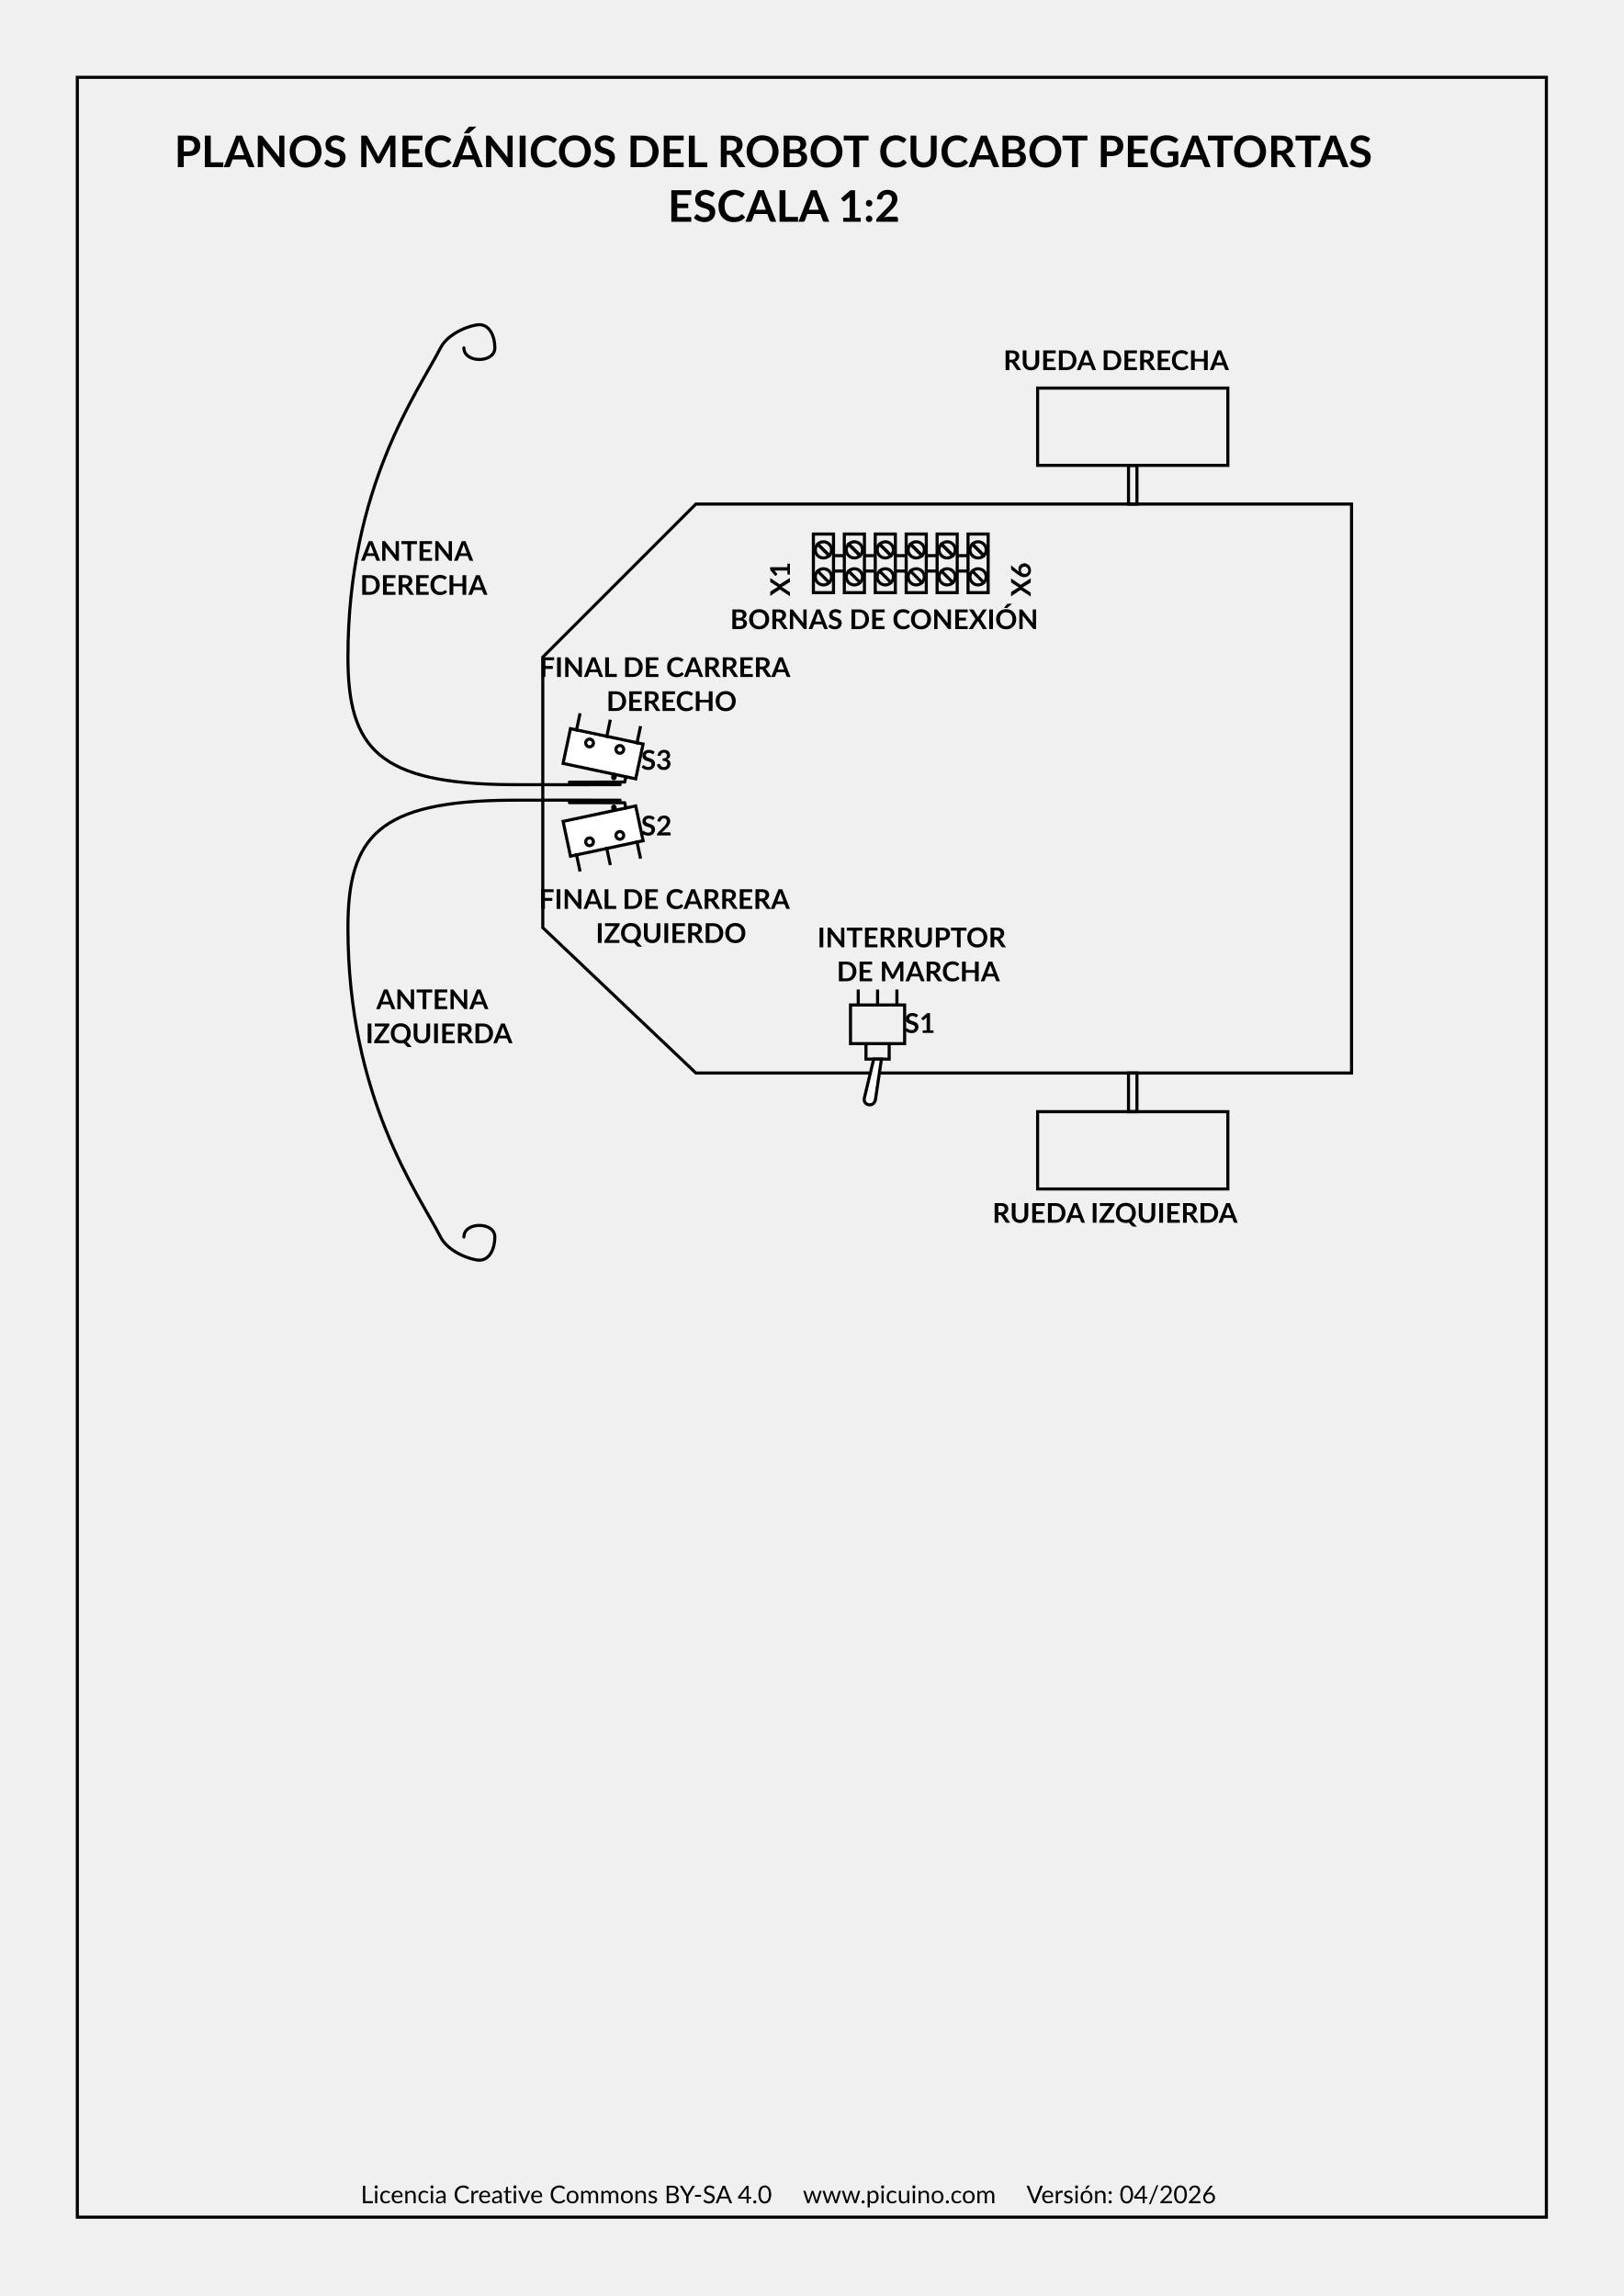
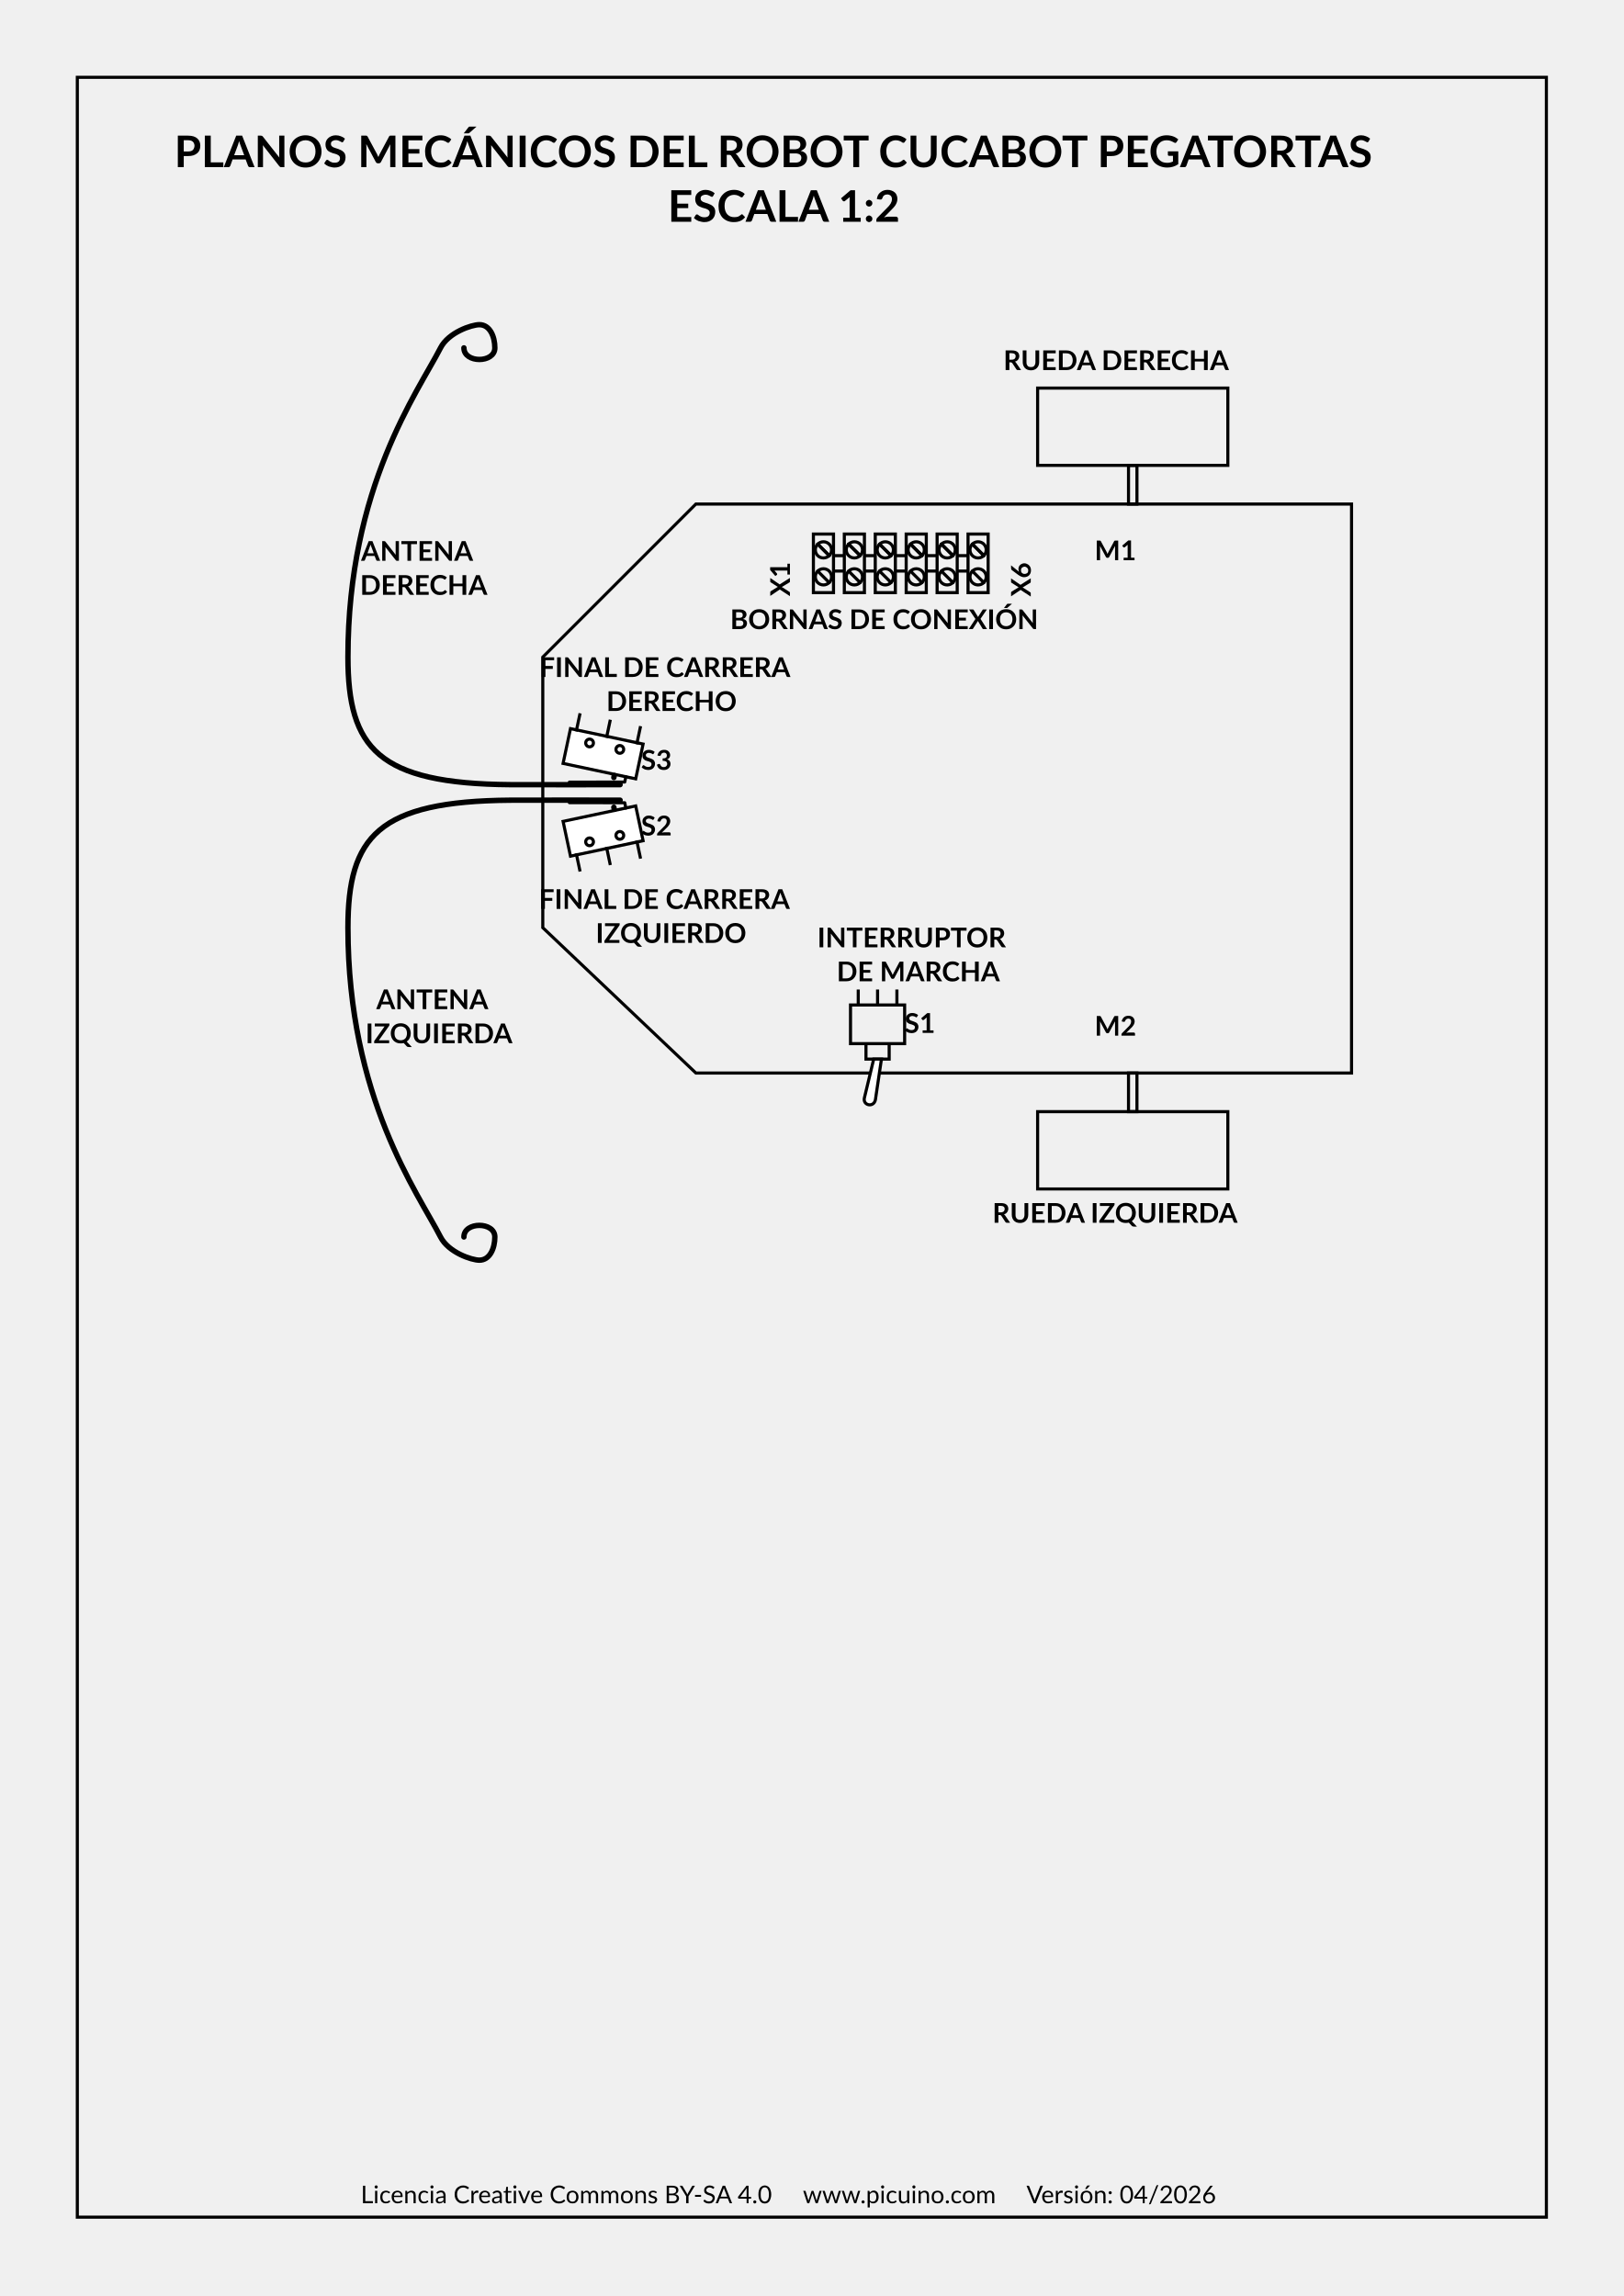
<svg xmlns="http://www.w3.org/2000/svg" width="210mm" height="297mm" viewBox="0 0 210 297" version="1.1" id="svg1">
  <defs id="defs1">
    <rect x="411.969" y="1073.386" width="162.52" height="22.677" id="rect10" />
  </defs>
  <g id="layer1">
    <rect style="stroke-width:0.401;fill:none;fill-opacity:1;stroke:#000000;stroke-linecap:butt;stroke-opacity:1" id="rect128" width="190" height="277.624" x="10" y="10" transform="matrix(1,0,0,0.9970336,0,0.02966399)" />
    <g id="g54" transform="matrix(1,0,0,0.9970336,40.0004,20.02966)" style="display:inline;stroke-width:1.001">
      <g id="g20" transform="translate(-8.000005)" style="stroke-width:1.001">
        <rect style="fill:none;stroke:#000000;stroke-width:0.401;stroke-linecap:round" id="rect8" width="2.6" height="7.6" x="73.2" y="49.2" />
        <circle style="fill:none;stroke:#000000;stroke-width:0.401;stroke-linecap:round" id="path14" cx="74.5" cy="51.25" r="1.05" />
        <circle style="fill:none;stroke:#000000;stroke-width:0.401;stroke-linecap:round" id="circle14" cx="74.5" cy="54.75" r="1.05" />
        <path style="fill:none;stroke:#000000;stroke-width:0.401;stroke-linecap:round" d="m 73.758,50.508 1.485,1.485" id="path15" />
        <path style="fill:none;stroke:#000000;stroke-width:0.401;stroke-linecap:round" d="m 73.758,50.508 1.485,1.485" id="path16" />
        <path style="fill:none;stroke:#000000;stroke-width:0.401;stroke-linecap:round" d="m 73.758,54.008 1.485,1.485" id="path17" />
        <path style="fill:none;stroke:#000000;stroke-width:0.401;stroke-linecap:butt" d="M 75.8,52 H 77.2" id="path18" />
        <path style="fill:none;stroke:#000000;stroke-width:0.401;stroke-linecap:butt" d="m 75.8,54 h 1.4" id="path19" />
      </g>
      <g id="g28" transform="translate(-4)" style="stroke-width:1.001">
        <rect style="fill:none;stroke:#000000;stroke-width:0.401;stroke-linecap:round" id="rect20" width="2.6" height="7.6" x="73.2" y="49.2" />
        <circle style="fill:none;stroke:#000000;stroke-width:0.401;stroke-linecap:round" id="circle23" cx="74.5" cy="51.25" r="1.05" />
        <circle style="fill:none;stroke:#000000;stroke-width:0.401;stroke-linecap:round" id="circle24" cx="74.5" cy="54.75" r="1.05" />
        <path style="fill:none;stroke:#000000;stroke-width:0.401;stroke-linecap:round" d="m 73.758,50.508 1.485,1.485" id="path24" />
        <path style="fill:none;stroke:#000000;stroke-width:0.401;stroke-linecap:round" d="m 73.758,50.508 1.485,1.485" id="path25" />
        <path style="fill:none;stroke:#000000;stroke-width:0.401;stroke-linecap:round" d="m 73.758,54.008 1.485,1.485" id="path26" />
        <path style="fill:none;stroke:#000000;stroke-width:0.401;stroke-linecap:butt" d="M 75.8,52 H 77.2" id="path27" />
        <path style="fill:none;stroke:#000000;stroke-width:0.401;stroke-linecap:butt" d="m 75.8,54 h 1.4" id="path28" />
      </g>
      <g id="g33" style="stroke-width:1.001">
        <rect style="fill:none;stroke:#000000;stroke-width:0.401;stroke-linecap:round" id="rect28" width="2.6" height="7.6" x="73.2" y="49.2" />
        <circle style="fill:none;stroke:#000000;stroke-width:0.401;stroke-linecap:round" id="circle28" cx="74.5" cy="51.25" r="1.05" />
        <circle style="fill:none;stroke:#000000;stroke-width:0.401;stroke-linecap:round" id="circle29" cx="74.5" cy="54.75" r="1.05" />
        <path style="fill:none;stroke:#000000;stroke-width:0.401;stroke-linecap:round" d="m 73.758,50.508 1.485,1.485" id="path29" />
        <path style="fill:none;stroke:#000000;stroke-width:0.401;stroke-linecap:round" d="m 73.758,50.508 1.485,1.485" id="path30" />
        <path style="fill:none;stroke:#000000;stroke-width:0.401;stroke-linecap:round" d="m 73.758,54.008 1.485,1.485" id="path31" />
        <path style="fill:none;stroke:#000000;stroke-width:0.401;stroke-linecap:butt" d="M 75.8,52 H 77.2" id="path32" />
        <path style="fill:none;stroke:#000000;stroke-width:0.401;stroke-linecap:butt" d="m 75.8,54 h 1.4" id="path33" />
      </g>
      <g id="g38" transform="translate(3.999994)" style="stroke-width:1.001">
        <rect style="fill:none;stroke:#000000;stroke-width:0.401;stroke-linecap:round" id="rect33" width="2.6" height="7.6" x="73.2" y="49.2" />
        <circle style="fill:none;stroke:#000000;stroke-width:0.401;stroke-linecap:round" id="circle33" cx="74.5" cy="51.25" r="1.05" />
        <circle style="fill:none;stroke:#000000;stroke-width:0.401;stroke-linecap:round" id="circle34" cx="74.5" cy="54.75" r="1.05" />
        <path style="fill:none;stroke:#000000;stroke-width:0.401;stroke-linecap:round" d="m 73.758,50.508 1.485,1.485" id="path34" />
        <path style="fill:none;stroke:#000000;stroke-width:0.401;stroke-linecap:round" d="m 73.758,50.508 1.485,1.485" id="path35" />
        <path style="fill:none;stroke:#000000;stroke-width:0.401;stroke-linecap:round" d="m 73.758,54.008 1.485,1.485" id="path36" />
        <path style="fill:none;stroke:#000000;stroke-width:0.401;stroke-linecap:butt" d="M 75.8,52 H 77.2" id="path37" />
        <path style="fill:none;stroke:#000000;stroke-width:0.401;stroke-linecap:butt" d="m 75.8,54 h 1.4" id="path38" />
      </g>
      <g id="g43" transform="translate(7.999992)" style="stroke-width:1.001">
        <rect style="fill:none;stroke:#000000;stroke-width:0.401;stroke-linecap:round" id="rect38" width="2.6" height="7.6" x="73.2" y="49.2" />
        <circle style="fill:none;stroke:#000000;stroke-width:0.401;stroke-linecap:round" id="circle38" cx="74.5" cy="51.25" r="1.05" />
        <circle style="fill:none;stroke:#000000;stroke-width:0.401;stroke-linecap:round" id="circle39" cx="74.5" cy="54.75" r="1.05" />
        <path style="fill:none;stroke:#000000;stroke-width:0.401;stroke-linecap:round" d="m 73.758,50.508 1.485,1.485" id="path39" />
        <path style="fill:none;stroke:#000000;stroke-width:0.401;stroke-linecap:round" d="m 73.758,50.508 1.485,1.485" id="path40" />
        <path style="fill:none;stroke:#000000;stroke-width:0.401;stroke-linecap:round" d="m 73.758,54.008 1.485,1.485" id="path41" />
        <path style="fill:none;stroke:#000000;stroke-width:0.401;stroke-linecap:butt" d="M 75.8,52 H 77.2" id="path42" />
        <path style="fill:none;stroke:#000000;stroke-width:0.401;stroke-linecap:butt" d="m 75.8,54 h 1.4" id="path43" />
      </g>
      <g id="g48" transform="translate(11.99999)" style="stroke-width:1.001">
        <rect style="fill:none;stroke:#000000;stroke-width:0.401;stroke-linecap:round" id="rect43" width="2.6" height="7.6" x="73.2" y="49.2" />
        <circle style="fill:none;stroke:#000000;stroke-width:0.401;stroke-linecap:round" id="circle43" cx="74.5" cy="51.25" r="1.05" />
        <circle style="fill:none;stroke:#000000;stroke-width:0.401;stroke-linecap:round" id="circle44" cx="74.5" cy="54.75" r="1.05" />
        <path style="fill:none;stroke:#000000;stroke-width:0.401;stroke-linecap:round" d="m 73.758,50.508 1.485,1.485" id="path44" />
        <path style="fill:none;stroke:#000000;stroke-width:0.401;stroke-linecap:round" d="m 73.758,50.508 1.485,1.485" id="path45" />
        <path style="fill:none;stroke:#000000;stroke-width:0.401;stroke-linecap:round" d="m 73.758,54.008 1.485,1.485" id="path46" />
      </g>
    </g>
    <text xml:space="preserve" style="font-weight:bold;font-size:3.523px;font-family:Lato;-inkscape-font-specification:'Lato Bold';text-align:center;writing-mode:lr-tb;direction:ltr;text-anchor:middle;fill:#000000;fill-opacity:1;stroke:none;stroke-width:0.4;stroke-linecap:butt" x="116.327" y="81.499" id="text124" transform="scale(1.001486,0.9985157)">
      <tspan id="tspan124" style="font-size:3.523px;fill:#000000;fill-opacity:1;stroke:none;stroke-width:0.4" x="116.327" y="81.499">BORNAS DE CONEXIÓN</tspan>
    </text>
    <text xml:space="preserve" style="font-weight:bold;font-size:3.523px;font-family:Lato;-inkscape-font-specification:'Lato Bold';text-align:center;writing-mode:lr-tb;direction:ltr;text-anchor:middle;fill:#000000;fill-opacity:1;stroke:none;stroke-width:0.4;stroke-linecap:butt" x="146.283" y="47.942" id="text125" transform="scale(1.001486,0.9985157)">
      <tspan id="tspan125" style="font-size:3.523px;fill:#000000;fill-opacity:1;stroke:none;stroke-width:0.4" x="146.283" y="47.942">RUEDA DERECHA</tspan>
    </text>
    <text xml:space="preserve" style="font-weight:bold;font-size:3.523px;font-family:Lato;-inkscape-font-specification:'Lato Bold';text-align:center;writing-mode:lr-tb;direction:ltr;text-anchor:middle;fill:#000000;fill-opacity:1;stroke:none;stroke-width:0.4;stroke-linecap:butt" x="146.131" y="158.405" id="text126" transform="scale(1.001486,0.9985157)">
      <tspan id="tspan126" style="font-size:3.523px;fill:#000000;fill-opacity:1;stroke:none;stroke-width:0.4" x="146.131" y="158.405">RUEDA IZQUIERDA</tspan>
    </text>
    <text xml:space="preserve" style="font-weight:bold;font-size:12.7px;font-family:Lato;-inkscape-font-specification:'Lato Bold';writing-mode:lr-tb;direction:ltr;fill:#000000;stroke-width:0;fill-opacity:1;stroke:none" x="25.026" y="20.242" id="text1">
      <tspan id="tspan1" style="stroke-width:0;fill:#000000;fill-opacity:1;stroke:none" x="25.026" y="20.242" />
    </text>
    <text xml:space="preserve" style="font-weight:bold;font-size:5.644px;font-family:Lato;-inkscape-font-specification:'Lato Bold';text-align:center;writing-mode:lr-tb;direction:ltr;text-anchor:middle;fill:#000000;fill-opacity:1;stroke:none;stroke-width:0" x="104.814" y="21.626" id="text2">
      <tspan id="tspan2" style="font-size:5.644px;stroke-width:0" x="104.814" y="21.626">PLANOS MECÁNICOS DEL ROBOT CUCABOT PEGATORTAS</tspan>
      <tspan style="font-size:5.644px;stroke-width:0" x="104.814" y="28.682" id="tspan11">ESCALA 1:2</tspan>
    </text>
    <text xml:space="preserve" style="font-weight:normal;font-size:3.175px;font-family:Lato;-inkscape-font-specification:Lato;text-align:center;writing-mode:lr-tb;direction:ltr;text-anchor:middle;fill:#000000;fill-opacity:1;stroke:none;stroke-width:0.4;stroke-dasharray:none;stroke-opacity:1;font-style:normal;font-stretch:normal;font-variant:normal" x="104" y="285" id="text9">
      <tspan style="fill:#000000;fill-opacity:1;stroke:none;stroke-width:0.4;-inkscape-font-specification:Lato;font-family:Lato;font-weight:normal;font-style:normal;font-stretch:normal;font-variant:normal;font-size:3.175px" x="104" y="285" id="tspan10">Licencia Creative Commons BY-SA 4.0     www.picuino.com     Versión: 04/2026</tspan>
    </text>
    <text xml:space="preserve" transform="scale(0.2645833)" id="text10" style="font-weight:bold;font-size:21.333px;font-family:Lato;-inkscape-font-specification:'Lato Bold';writing-mode:lr-tb;direction:ltr;white-space:pre;shape-inside:url(#rect10);display:inline;fill:#000000;fill-opacity:1;stroke:none;stroke-width:1.512;stroke-dasharray:none;stroke-opacity:1" />
    <path id="rect1" style="fill:none;stroke:#000000;stroke-width:0.4;stroke-linecap:round" d="M 90,65.2 H 174.8 V 138.8 H 90 L 70.2,120 V 102 85 Z" />
    <g id="g4" transform="matrix(0.9920001,0,0,0.999894,5.041219,20.004)" style="stroke-width:1.004">
      <rect style="fill:none;stroke:#000000;stroke-width:0.402;stroke-linecap:round" id="rect2" width="24.8" height="10" x="130.2" y="30.2" />
      <rect style="fill:none;stroke:#000000;stroke-width:0.402;stroke-linecap:round" id="rect4" width="1.1" height="5" x="142.05" y="40.2" />
    </g>
    <g id="g6" transform="matrix(0.9920006,0,0,-0.9998926,5.041137,183.9959)" style="stroke-width:1.004">
      <rect style="fill:none;stroke:#000000;stroke-width:0.402;stroke-linecap:round" id="rect5" width="24.8" height="10" x="130.2" y="30.2" />
      <rect style="fill:none;stroke:#000000;stroke-width:0.402;stroke-linecap:round" id="rect6" width="1.1" height="5" x="142.05" y="40.2" />
    </g>
    <text xml:space="preserve" style="font-weight:bold;font-size:3.523px;font-family:Lato;-inkscape-font-specification:'Lato Bold';text-align:center;writing-mode:lr-tb;direction:ltr;text-anchor:middle;fill:#000000;fill-opacity:1;stroke:none;stroke-width:0.4;stroke-linecap:butt" x="-72.709" y="133.508" id="text7" transform="matrix(0,-1.001486,0.9985157,0,0,0)">
      <tspan id="tspan7" style="font-size:3.523px;fill:#000000;fill-opacity:1;stroke:none;stroke-width:0.4" x="-72.709" y="133.508">X6</tspan>
    </text>
    <text xml:space="preserve" style="font-weight:bold;font-size:3.523px;font-family:Lato;-inkscape-font-specification:'Lato Bold';text-align:center;writing-mode:lr-tb;direction:ltr;text-anchor:middle;fill:#000000;fill-opacity:1;stroke:none;stroke-width:0.4;stroke-linecap:butt" x="-72.657" y="102.318" id="text8" transform="matrix(0,-1.001486,0.9985157,0,0,0)">
      <tspan style="font-size:3.523px;fill:#000000;fill-opacity:1;stroke:none;stroke-width:0.4" x="-72.657" y="102.318" id="tspan9">X1</tspan>
    </text>
    <g id="g1" transform="translate(25)">
      <path style="fill:none;stroke:#000000;stroke-width:0.4" d="M 85,130 H 92 v 5 h -7 z" id="path2" />
      <path style="fill:none;stroke:#000000;stroke-width:0.4" d="m 87,135 v 2 h 3 V 135" id="path3" />
      <path style="fill:#ffffff;fill-opacity:1;stroke:#000000;stroke-width:0.4" d="m 88,137 c 0,0 0,0 -1.2,5 -0.249,1 1.2,1.316 1.419,0.265 0.781,-5.265 0.781,-5.265 0.781,-5.265 z" id="path4" />
      <path style="fill:#ffffff;fill-opacity:1;stroke:#000000;stroke-width:0.4" d="m 86,130 2e-6,-2" id="path5" />
      <path style="fill:#ffffff;fill-opacity:1;stroke:#000000;stroke-width:0.4" d="m 91,130 v -2" id="path6" />
      <path style="fill:#ffffff;fill-opacity:1;stroke:#000000;stroke-width:0.4" d="m 88.5,130 v -2" id="path20" />
    </g>
    <text xml:space="preserve" style="font-weight:bold;font-size:3.523px;font-family:Lato;-inkscape-font-specification:'Lato Bold';text-align:center;writing-mode:lr-tb;direction:ltr;text-anchor:middle;fill:#000000;fill-opacity:1;stroke:none;stroke-width:0.4;stroke-linecap:butt" x="120.928" y="133.809" id="text20" transform="scale(1.001486,0.9985157)">
      <tspan id="tspan20" style="font-size:3.523px;fill:#000000;fill-opacity:1;stroke:none;stroke-width:0.4" x="120.928" y="133.809">S1</tspan>
    </text>
    <text xml:space="preserve" style="font-weight:bold;font-size:3.523px;font-family:Lato;-inkscape-font-specification:'Lato Bold';text-align:center;writing-mode:lr-tb;direction:ltr;text-anchor:middle;fill:#000000;fill-opacity:1;stroke:none;stroke-width:0.4;stroke-linecap:butt" x="56.859" y="72.651" id="text57" transform="scale(1.001486,0.9985157)">
      <tspan id="tspan57" style="font-size:3.523px;fill:#000000;fill-opacity:1;stroke:none;stroke-width:0.4" x="56.859" y="72.651">ANTENA</tspan>
      <tspan style="font-size:3.523px;fill:#000000;fill-opacity:1;stroke:none;stroke-width:0.4" x="56.859" y="77.054" id="tspan12">DERECHA</tspan>
    </text>
    <g id="g13" transform="translate(0,-1.5)">
      <g id="g69" transform="rotate(-168,78.23799,106.3551)">
        <rect style="fill:#ffffff;fill-opacity:1;stroke:#000000;stroke-width:0.4;stroke-dasharray:none;stroke-dashoffset:0.605" id="rect60" width="9.6" height="4.6" x="75.2" y="111.2" />
        <path style="fill:#ffffff;fill-opacity:1;stroke:#000000;stroke-width:0.4;stroke-linecap:butt;stroke-dasharray:none;stroke-dashoffset:0.605" d="M 76,115.6 V 118" id="path61" />
        <path style="fill:#ffffff;fill-opacity:1;stroke:#000000;stroke-width:0.4;stroke-linecap:butt;stroke-dasharray:none;stroke-dashoffset:0.605" d="M 80,115.6 V 118" id="path62" />
        <path style="fill:#ffffff;fill-opacity:1;stroke:#000000;stroke-width:0.4;stroke-linecap:butt;stroke-dasharray:none;stroke-dashoffset:0.605" d="M 84,115.6 V 118" id="path63" />
        <ellipse style="fill:#ffffff;fill-opacity:1;stroke:#000000;stroke-width:0.4;stroke-linecap:butt;stroke-dasharray:none;stroke-dashoffset:0.605" id="path64" cx="78" cy="114.5" rx="0.5" ry="0.5" />
        <path style="fill:none;fill-opacity:1;stroke:#000000;stroke-width:0.4;stroke-linecap:round;stroke-linejoin:round;stroke-dasharray:none;stroke-dashoffset:0.605" d="m 76.5,111.2 v -0.7 l 7,-1.5" id="path65" />
        <path style="fill:none;fill-opacity:1;stroke:#000000;stroke-width:0.7;stroke-linecap:round;stroke-linejoin:round;stroke-dasharray:none;stroke-dashoffset:0.605" d="m 78,111.046 v -0.266" id="path66" />
        <ellipse style="fill:#ffffff;fill-opacity:1;stroke:#000000;stroke-width:0.4;stroke-linecap:butt;stroke-dasharray:none;stroke-dashoffset:0.605" id="ellipse66" cx="82" cy="114.5" rx="0.5" ry="0.5" />
      </g>
    </g>
    <text xml:space="preserve" style="font-weight:bold;font-size:3.523px;font-family:Lato;-inkscape-font-specification:'Lato Bold';text-align:center;writing-mode:lr-tb;direction:ltr;text-anchor:middle;fill:#000000;fill-opacity:1;stroke:none;stroke-width:0.4;stroke-linecap:butt" x="86.911" y="99.719" id="text3" transform="scale(1.001486,0.9985157)">
      <tspan id="tspan3" style="font-size:3.523px;fill:#000000;fill-opacity:1;stroke:none;stroke-width:0.4" x="86.911" y="99.719">S3</tspan>
    </text>
    <text xml:space="preserve" style="font-weight:bold;font-size:3.523px;font-family:Lato;-inkscape-font-specification:'Lato Bold';text-align:center;writing-mode:lr-tb;direction:ltr;text-anchor:middle;fill:#000000;fill-opacity:1;stroke:none;stroke-width:0.4;stroke-linecap:butt" x="88.868" y="87.701" id="text11" transform="scale(1.001486,0.9985157)">
      <tspan id="tspan8" style="font-size:3.523px;fill:#000000;fill-opacity:1;stroke:none;stroke-width:0.4" x="88.868" y="87.701">FINAL DE CARRERA</tspan>
      <tspan style="font-size:3.523px;fill:#000000;fill-opacity:1;stroke:none;stroke-width:0.4" x="88.868" y="92.105" id="tspan13">DERECHO</tspan>
    </text>
    <text xml:space="preserve" style="font-weight:bold;font-size:3.523px;font-family:Lato;-inkscape-font-specification:'Lato Bold';text-align:center;writing-mode:lr-tb;direction:ltr;text-anchor:middle;fill:#000000;fill-opacity:1;stroke:none;stroke-width:0.4;stroke-linecap:butt" x="120.726" y="122.718" id="text11-8" transform="scale(1.001486,0.9985157)">
      <tspan id="tspan8-2" style="font-size:3.523px;fill:#000000;fill-opacity:1;stroke:none;stroke-width:0.4" x="120.726" y="122.718">INTERRUPTOR</tspan>
      <tspan style="font-size:3.523px;fill:#000000;fill-opacity:1;stroke:none;stroke-width:0.4" x="120.726" y="127.121" id="tspan13-4">DE MARCHA</tspan>
    </text>
-     <path style="fill:none;fill-opacity:1;stroke:#000000;stroke-width:0.4;stroke-linecap:round;stroke-dashoffset:0.605" d="m 80.2,101.5 c 0,0 -11.441,0.02 -14.2,0 -17.072,-0.126 -21,-4.694 -21,-16.5 0,-22 9.064,-34.314 11.976,-40 1.024,-2 4.024,-3 5.024,-3 1.357,0 2,1.541 2,3 0,2 -4,2 -4,0" id="path1" />
+     <path style="fill:none;fill-opacity:1;stroke:#000000;stroke-width:0.7;stroke-linecap:round;stroke-dashoffset:0.605;stroke-dasharray:none" d="m 80.2,101.5 c 0,0 -11.441,0.02 -14.2,0 -17.072,-0.126 -21,-4.694 -21,-16.5 0,-22 9.064,-34.314 11.976,-40 1.024,-2 4.024,-3 5.024,-3 1.357,0 2,1.541 2,3 0,2 -4,2 -4,0" id="path1" />
    <g id="g12" transform="translate(0,-1.2)">
      <g id="g11" transform="matrix(-0.9781476,0.2079117,0.2079117,0.9781476,132.6538,-18.95268)">
        <rect style="fill:#ffffff;fill-opacity:1;stroke:#000000;stroke-width:0.4;stroke-dasharray:none;stroke-dashoffset:0.605" id="rect3" width="9.6" height="4.6" x="75.2" y="111.2" />
        <path style="fill:#ffffff;fill-opacity:1;stroke:#000000;stroke-width:0.4;stroke-linecap:butt;stroke-dasharray:none;stroke-dashoffset:0.605" d="M 76,115.6 V 118" id="path7" />
        <path style="fill:#ffffff;fill-opacity:1;stroke:#000000;stroke-width:0.4;stroke-linecap:butt;stroke-dasharray:none;stroke-dashoffset:0.605" d="M 80,115.6 V 118" id="path8" />
        <path style="fill:#ffffff;fill-opacity:1;stroke:#000000;stroke-width:0.4;stroke-linecap:butt;stroke-dasharray:none;stroke-dashoffset:0.605" d="M 84,115.6 V 118" id="path9" />
        <ellipse style="fill:#ffffff;fill-opacity:1;stroke:#000000;stroke-width:0.4;stroke-linecap:butt;stroke-dasharray:none;stroke-dashoffset:0.605" id="ellipse9" cx="78" cy="114.5" rx="0.5" ry="0.5" />
        <path style="fill:none;fill-opacity:1;stroke:#000000;stroke-width:0.4;stroke-linecap:round;stroke-linejoin:round;stroke-dasharray:none;stroke-dashoffset:0.605" d="m 76.5,111.2 v -0.7 l 7,-1.5" id="path10" />
        <path style="fill:none;fill-opacity:1;stroke:#000000;stroke-width:0.7;stroke-linecap:round;stroke-linejoin:round;stroke-dasharray:none;stroke-dashoffset:0.605" d="m 78,111.046 v -0.266" id="path11" />
        <ellipse style="fill:#ffffff;fill-opacity:1;stroke:#000000;stroke-width:0.4;stroke-linecap:butt;stroke-dasharray:none;stroke-dashoffset:0.605" id="ellipse11" cx="82" cy="114.5" rx="0.5" ry="0.5" />
      </g>
    </g>
    <text xml:space="preserve" style="font-weight:bold;font-size:3.523px;font-family:Lato;-inkscape-font-specification:'Lato Bold';text-align:center;writing-mode:lr-tb;direction:ltr;text-anchor:middle;fill:#000000;fill-opacity:1;stroke:none;stroke-width:0.4;stroke-linecap:butt" x="86.911" y="108.232" id="text14" transform="scale(1.001486,0.9985157)">
      <tspan id="tspan14" style="font-size:3.523px;fill:#000000;fill-opacity:1;stroke:none;stroke-width:0.4" x="86.911" y="108.232">S2</tspan>
    </text>
    <text xml:space="preserve" style="font-weight:bold;font-size:3.523px;font-family:Lato;-inkscape-font-specification:'Lato Bold';text-align:center;writing-mode:lr-tb;direction:ltr;text-anchor:middle;fill:#000000;fill-opacity:1;stroke:none;stroke-width:0.4;stroke-linecap:butt" x="88.799" y="117.746" id="text16" transform="scale(1.001486,0.9985157)">
      <tspan id="tspan15" style="font-size:3.523px;fill:#000000;fill-opacity:1;stroke:none;stroke-width:0.4" x="88.799" y="117.746">FINAL DE CARRERA</tspan>
      <tspan style="font-size:3.523px;fill:#000000;fill-opacity:1;stroke:none;stroke-width:0.4" x="88.799" y="122.149" id="tspan16">IZQUIERDO</tspan>
    </text>
-     <path style="fill:none;fill-opacity:1;stroke:#000000;stroke-width:0.4;stroke-linecap:round;stroke-dashoffset:0.605" d="m 80.2,103.509 c 0,0 -11.441,-0.02 -14.2,0 -17.072,0.126 -21,4.694 -21,16.5 0,22 9.064,34.314 11.976,40 1.024,2 4.024,3 5.024,3 1.357,0 2,-1.541 2,-3 0,-2 -4,-2 -4,0" id="path21" />
+     <path style="fill:none;fill-opacity:1;stroke:#000000;stroke-width:0.7;stroke-linecap:round;stroke-dashoffset:0.605;stroke-dasharray:none" d="m 80.2,103.509 c 0,0 -11.441,-0.02 -14.2,0 -17.072,0.126 -21,4.694 -21,16.5 0,22 9.064,34.314 11.976,40 1.024,2 4.024,3 5.024,3 1.357,0 2,-1.541 2,-3 0,-2 -4,-2 -4,0" id="path21" />
    <text xml:space="preserve" style="font-weight:bold;font-size:3.523px;font-family:Lato;-inkscape-font-specification:'Lato Bold';text-align:center;writing-mode:lr-tb;direction:ltr;text-anchor:middle;fill:#000000;fill-opacity:1;stroke:none;stroke-width:0.4;stroke-linecap:butt" x="58.825" y="130.737" id="text22" transform="scale(1.001486,0.9985157)">
      <tspan id="tspan21" style="font-size:3.523px;fill:#000000;fill-opacity:1;stroke:none;stroke-width:0.4" x="58.825" y="130.737">ANTENA</tspan>
      <tspan style="font-size:3.523px;fill:#000000;fill-opacity:1;stroke:none;stroke-width:0.4" x="58.825" y="135.14" id="tspan22">IZQUIERDA</tspan>
    </text>
+     <text xml:space="preserve" style="font-weight:bold;font-size:3.523px;font-family:Lato;-inkscape-font-specification:'Lato Bold';text-align:center;writing-mode:lr-tb;direction:ltr;text-anchor:middle;fill:#000000;fill-opacity:1;stroke:none;stroke-width:0.4;stroke-linecap:butt" x="146.189" y="134.17" id="text4" transform="scale(1.001486,0.9985157)">
+       <tspan id="tspan4" style="font-size:3.523px;fill:#000000;fill-opacity:1;stroke:none;stroke-width:0.4" x="146.189" y="134.17">M2</tspan>
+     </text>
+     <text xml:space="preserve" style="font-weight:bold;font-size:3.523px;font-family:Lato;-inkscape-font-specification:'Lato Bold';text-align:center;writing-mode:lr-tb;direction:ltr;text-anchor:middle;fill:#000000;fill-opacity:1;stroke:none;stroke-width:0.4;stroke-linecap:butt" x="146.189" y="72.579" id="text5" transform="scale(1.001486,0.9985157)">
+       <tspan id="tspan5" style="font-size:3.523px;fill:#000000;fill-opacity:1;stroke:none;stroke-width:0.4" x="146.189" y="72.579">M1</tspan>
+     </text>
  </g>
</svg>
